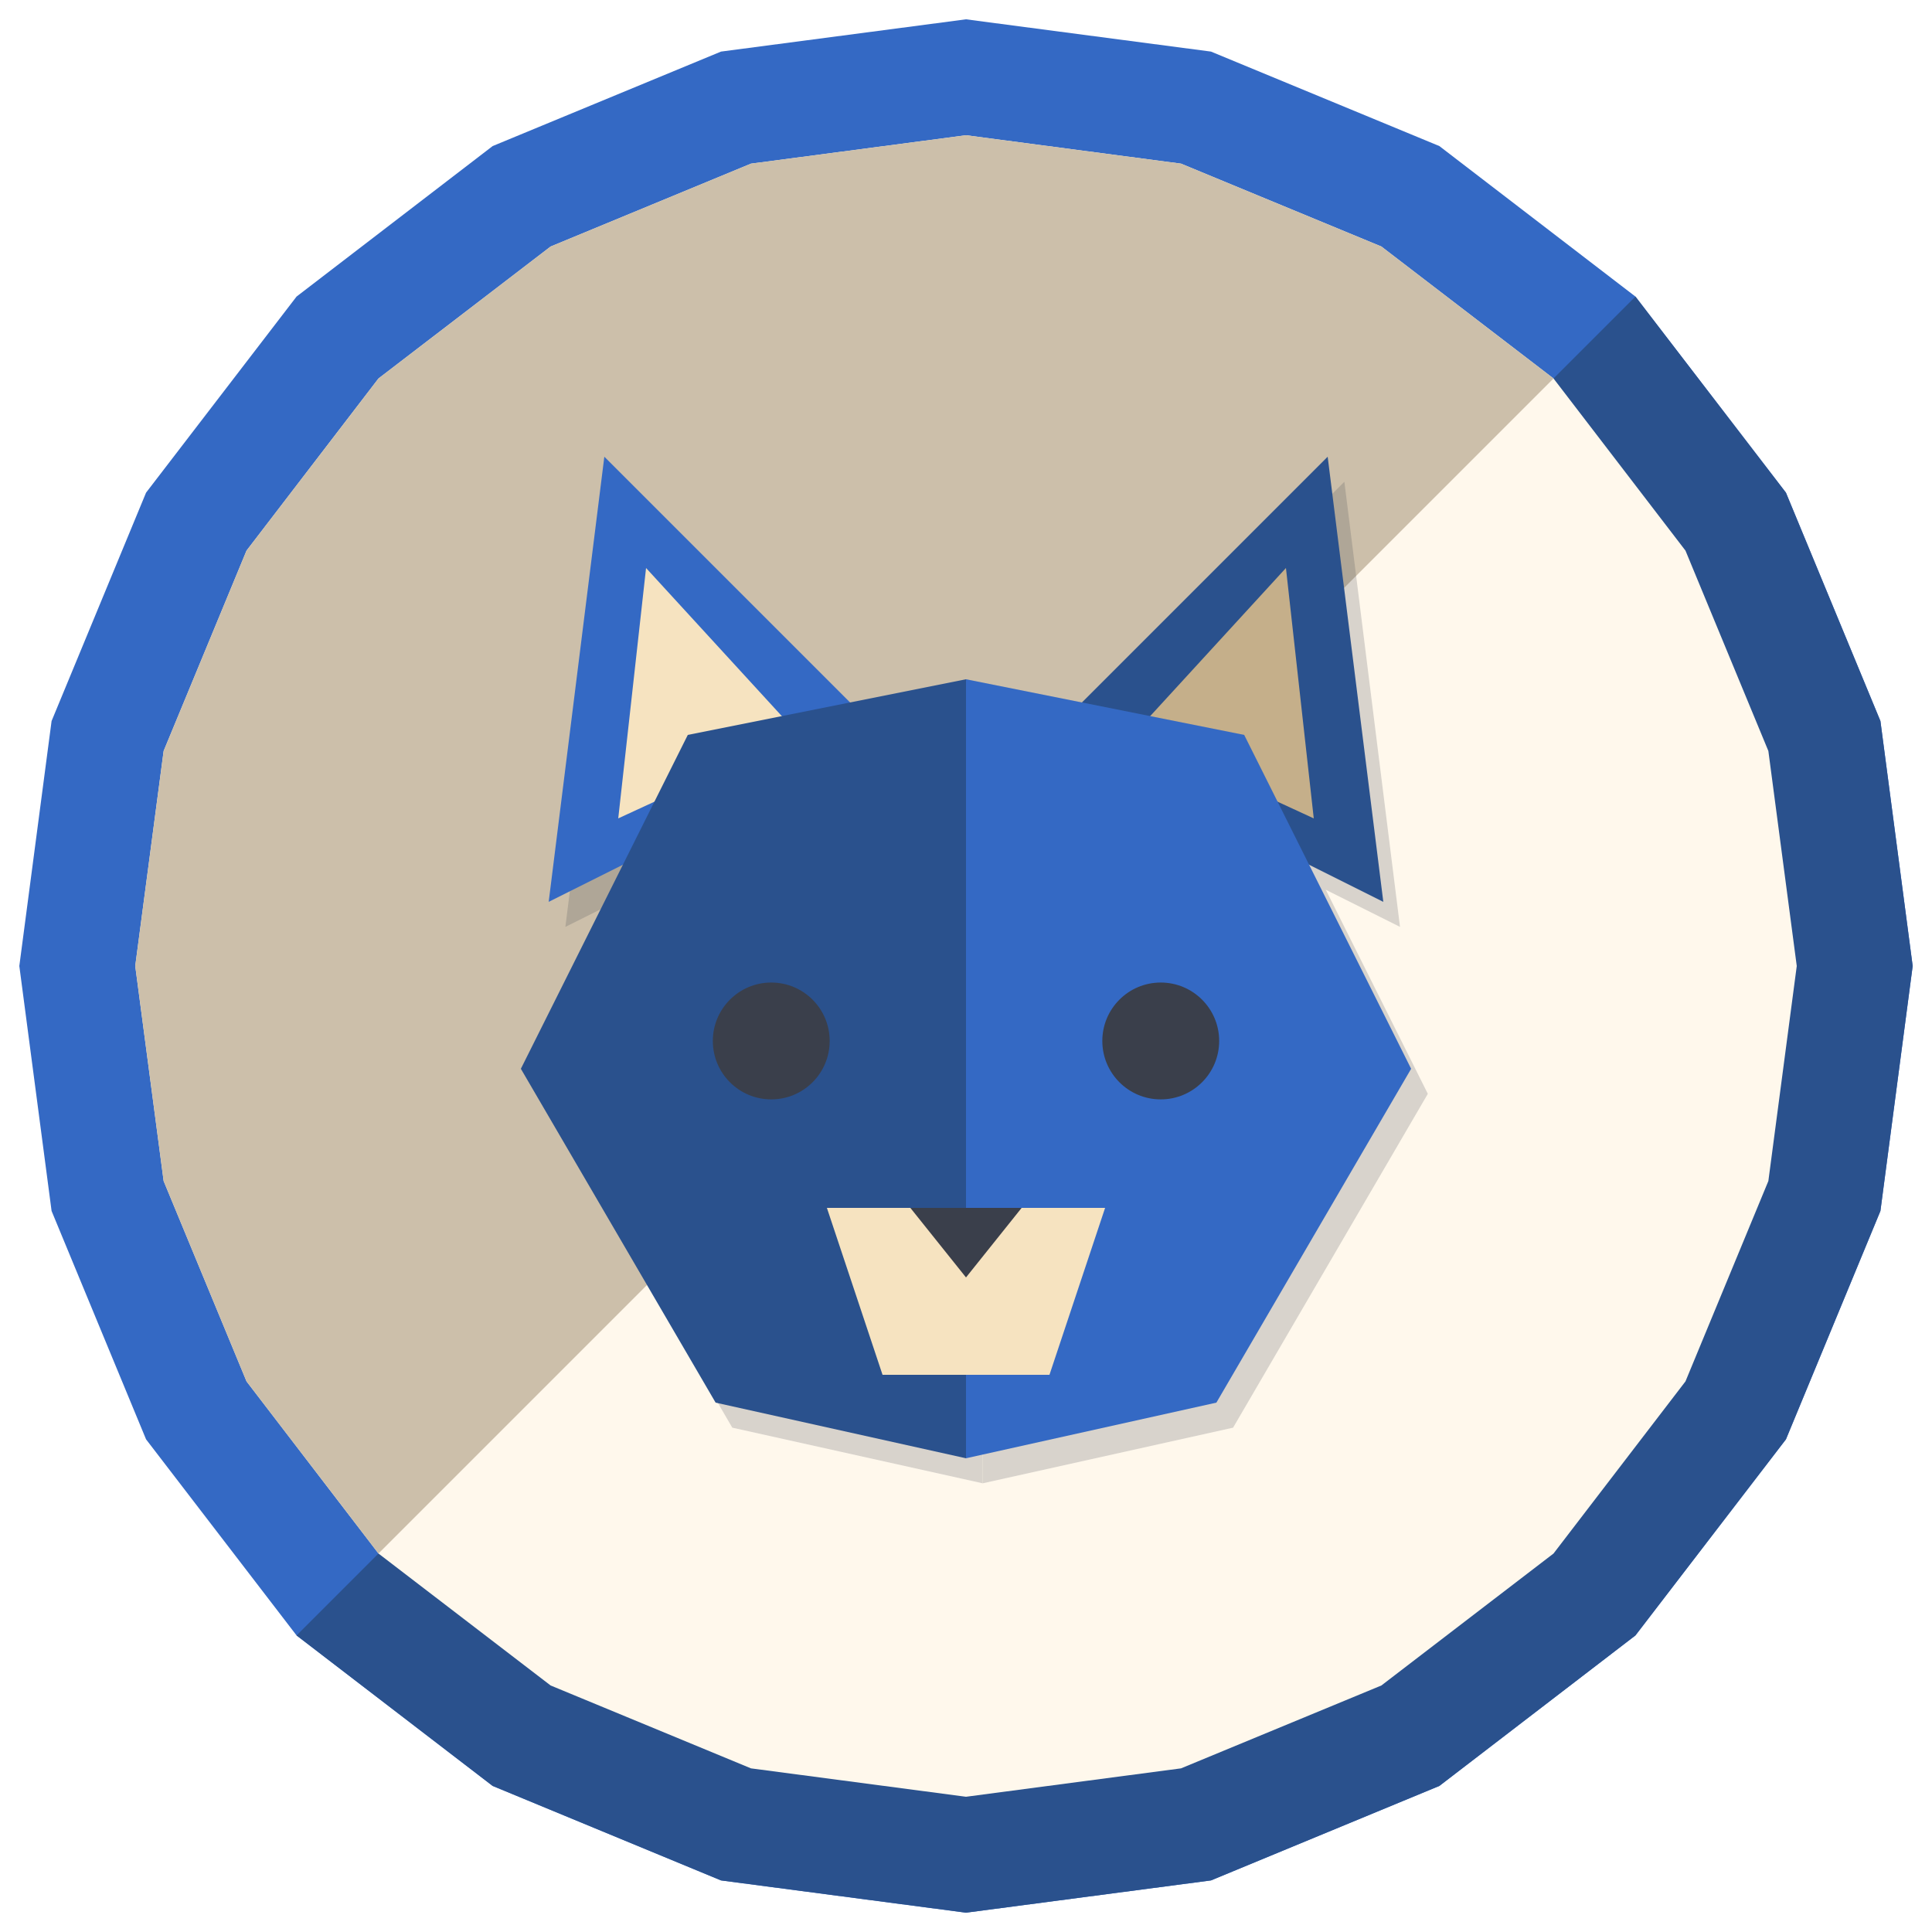
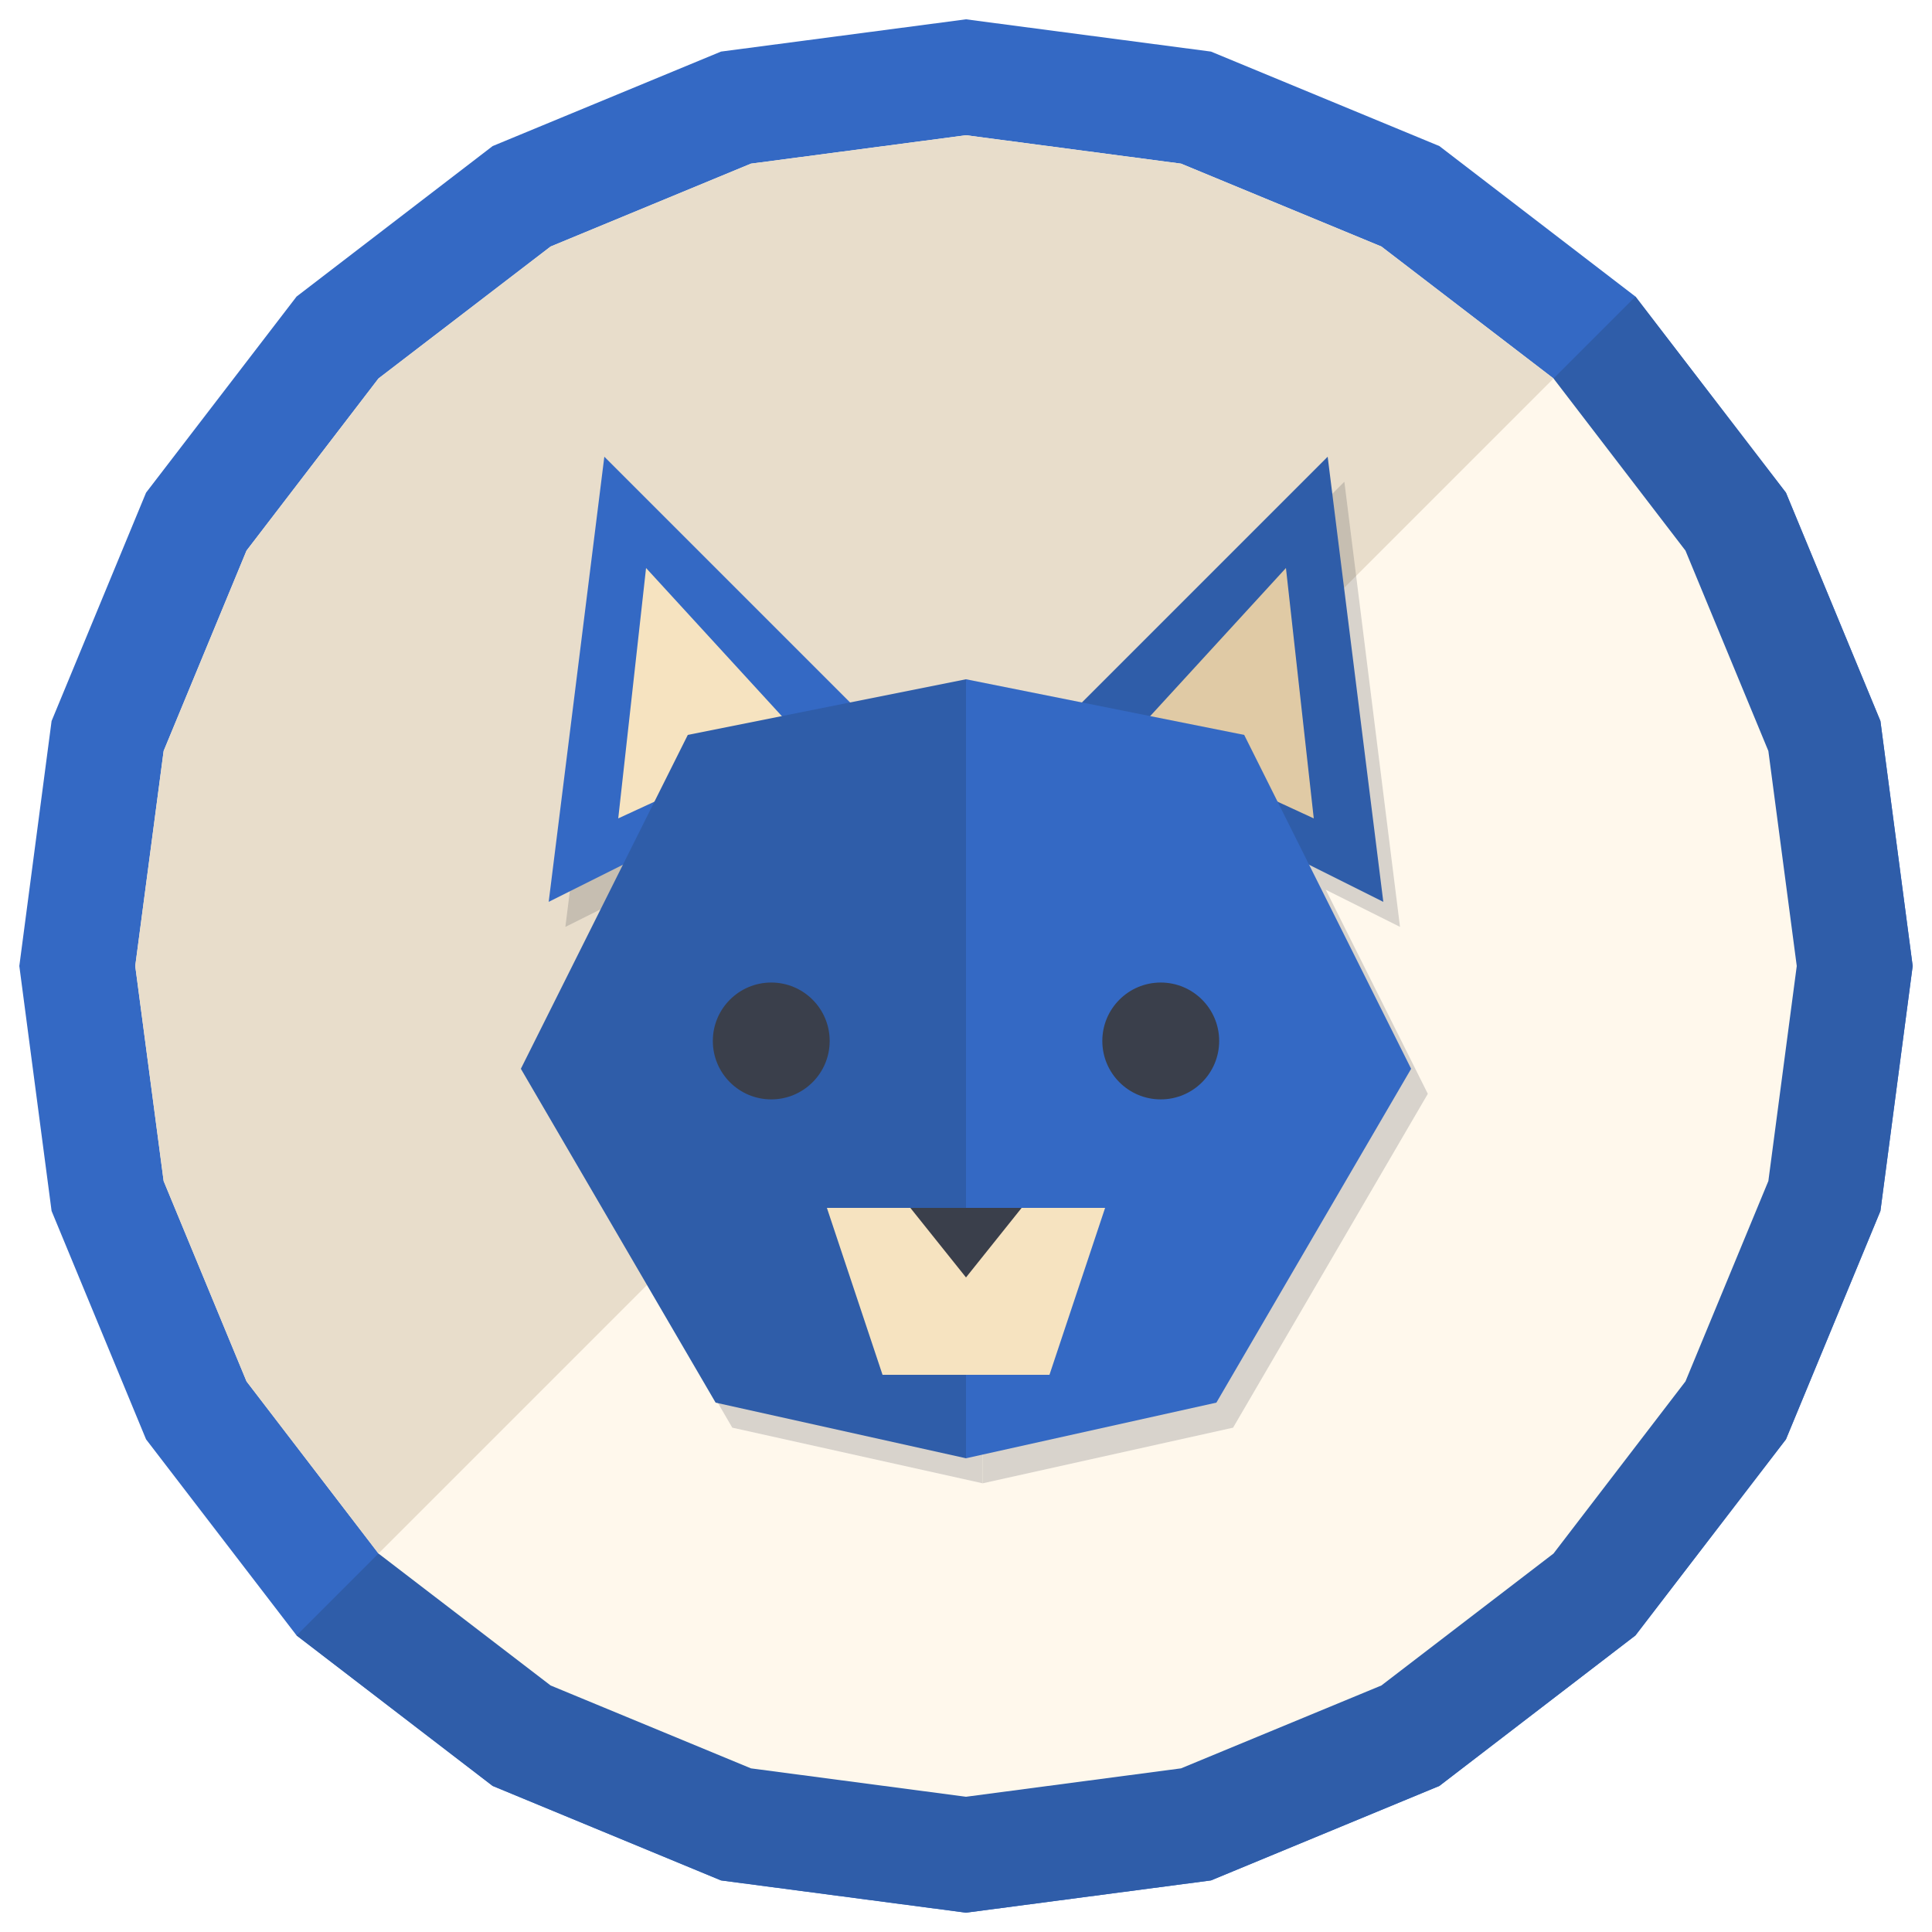
<svg xmlns="http://www.w3.org/2000/svg" width="100" height="100" viewBox="0 0 100 100">
  <polygon points="99,50 97.33,62.68 92.44,74.5 84.65,84.65 74.5,92.44 62.68,97.33 50,99 37.32,97.33 25.5,92.44 15.35,84.65 7.56,74.5 2.67,62.68 1,50 2.67,37.32 7.56,25.5 15.35,15.35 25.5,7.56 37.32,2.67 50,1 62.68,2.67 74.5,7.56 84.65,15.35 92.44,25.5 97.33,37.32" fill="#3469C4" />
-   <polygon points="99,50 97.33,62.68 92.44,74.5 84.65,84.65 74.5,92.44 62.68,97.33 50,99 37.32,97.33 25.5,92.44 15.35,84.65 15.35,84.65 84.65,15.35 92.44,25.5 97.33,37.32" fill="#2A518D" />
+   <polygon points="99,50 97.33,62.68 92.44,74.5 84.65,84.65 74.5,92.44 62.68,97.33 50,99 37.32,97.33 25.5,92.44 15.35,84.65 15.35,84.65 84.65,15.35 92.44,25.5 97.33,37.32" fill="#2F5DA9" />
  <polygon points="93,50 91.53,61.13 87.24,71.5 80.41,80.41 71.5,87.24 61.13,91.53 50,93 38.87,91.53 28.5,87.24 19.59,80.41 12.76,71.5 8.47,61.13 7,50 8.47,38.87 12.76,28.5 19.59,19.59 28.5,12.76 38.87,8.47 50,7 61.13,8.47 71.5,12.76 80.41,19.59 87.24,28.5 91.53,38.87" fill="#FFF8EC" />
-   <polygon points="19.59,80.41 12.76,71.5 8.47,61.13 7,50 8.47,38.87 12.76,28.5 19.59,19.59 28.5,12.76 38.87,8.47 50,7 61.13,8.47 71.5,12.76 80.41,19.59 80.41,19.59" fill="#CCBFAA" />
+   <polygon points="19.59,80.41 12.76,71.5 8.47,61.13 7,50 8.47,38.87 12.76,28.5 19.59,19.59 28.5,12.76 38.87,8.47 50,7 61.13,8.47 71.5,12.76 80.41,19.59 80.41,19.59" fill="#E8DDCB" />
  <g transform="translate(14 15) scale(0.72)">
    <g transform="translate(1.2 1.8)" opacity="0.2">
      <polygon points="20,44 24,12 44,32" fill="#3A3F4B" />
      <polygon points="80,44 76,12 56,32" fill="#3A3F4B" />
      <polygon points="25,38 27,20 38,32" fill="#3A3F4B" />
      <polygon points="75,38 73,20 62,32" fill="#3A3F4B" />
      <polygon points="50,28 70,32 82,56 68,80 50,84" fill="#3A3F4B" />
      <polygon points="50,84 32,80 18,56 30,32 50,28" fill="#3A3F4B" />
      <polygon points="40,66 60,66 56,78 44,78" fill="#3A3F4B" />
      <polygon points="46,66 54,66 50,71" fill="#3A3F4B" />
      <circle cx="36" cy="54" r="4.2" fill="#3A3F4B" />
      <circle cx="64" cy="54" r="4.2" fill="#3A3F4B" />
    </g>
    <polygon points="20,44 24,12 44,32" fill="#3469C4" />
-     <polygon points="80,44 76,12 56,32" fill="#2A518D" />
+     <polygon points="80,44 76,12 56,32" fill="#2F5DA9" />
    <polygon points="25,38 27,20 38,32" fill="#F6E3C0" />
-     <polygon points="75,38 73,20 62,32" fill="#C5AF8A" />
+     <polygon points="75,38 73,20 62,32" fill="#E0CAA5" />
    <polygon points="50,28 70,32 82,56 68,80 50,84" fill="#3469C4" />
-     <polygon points="50,84 32,80 18,56 30,32 50,28" fill="#2A518D" />
+     <polygon points="50,84 32,80 18,56 30,32 50,28" fill="#2F5DA9" />
    <polygon points="40,66 60,66 56,78 44,78" fill="#F6E3C0" />
    <polygon points="46,66 54,66 50,71" fill="#3A3F4B" />
    <circle cx="36" cy="54" r="4.2" fill="#3A3F4B" />
    <circle cx="64" cy="54" r="4.2" fill="#3A3F4B" />
  </g>
</svg>
